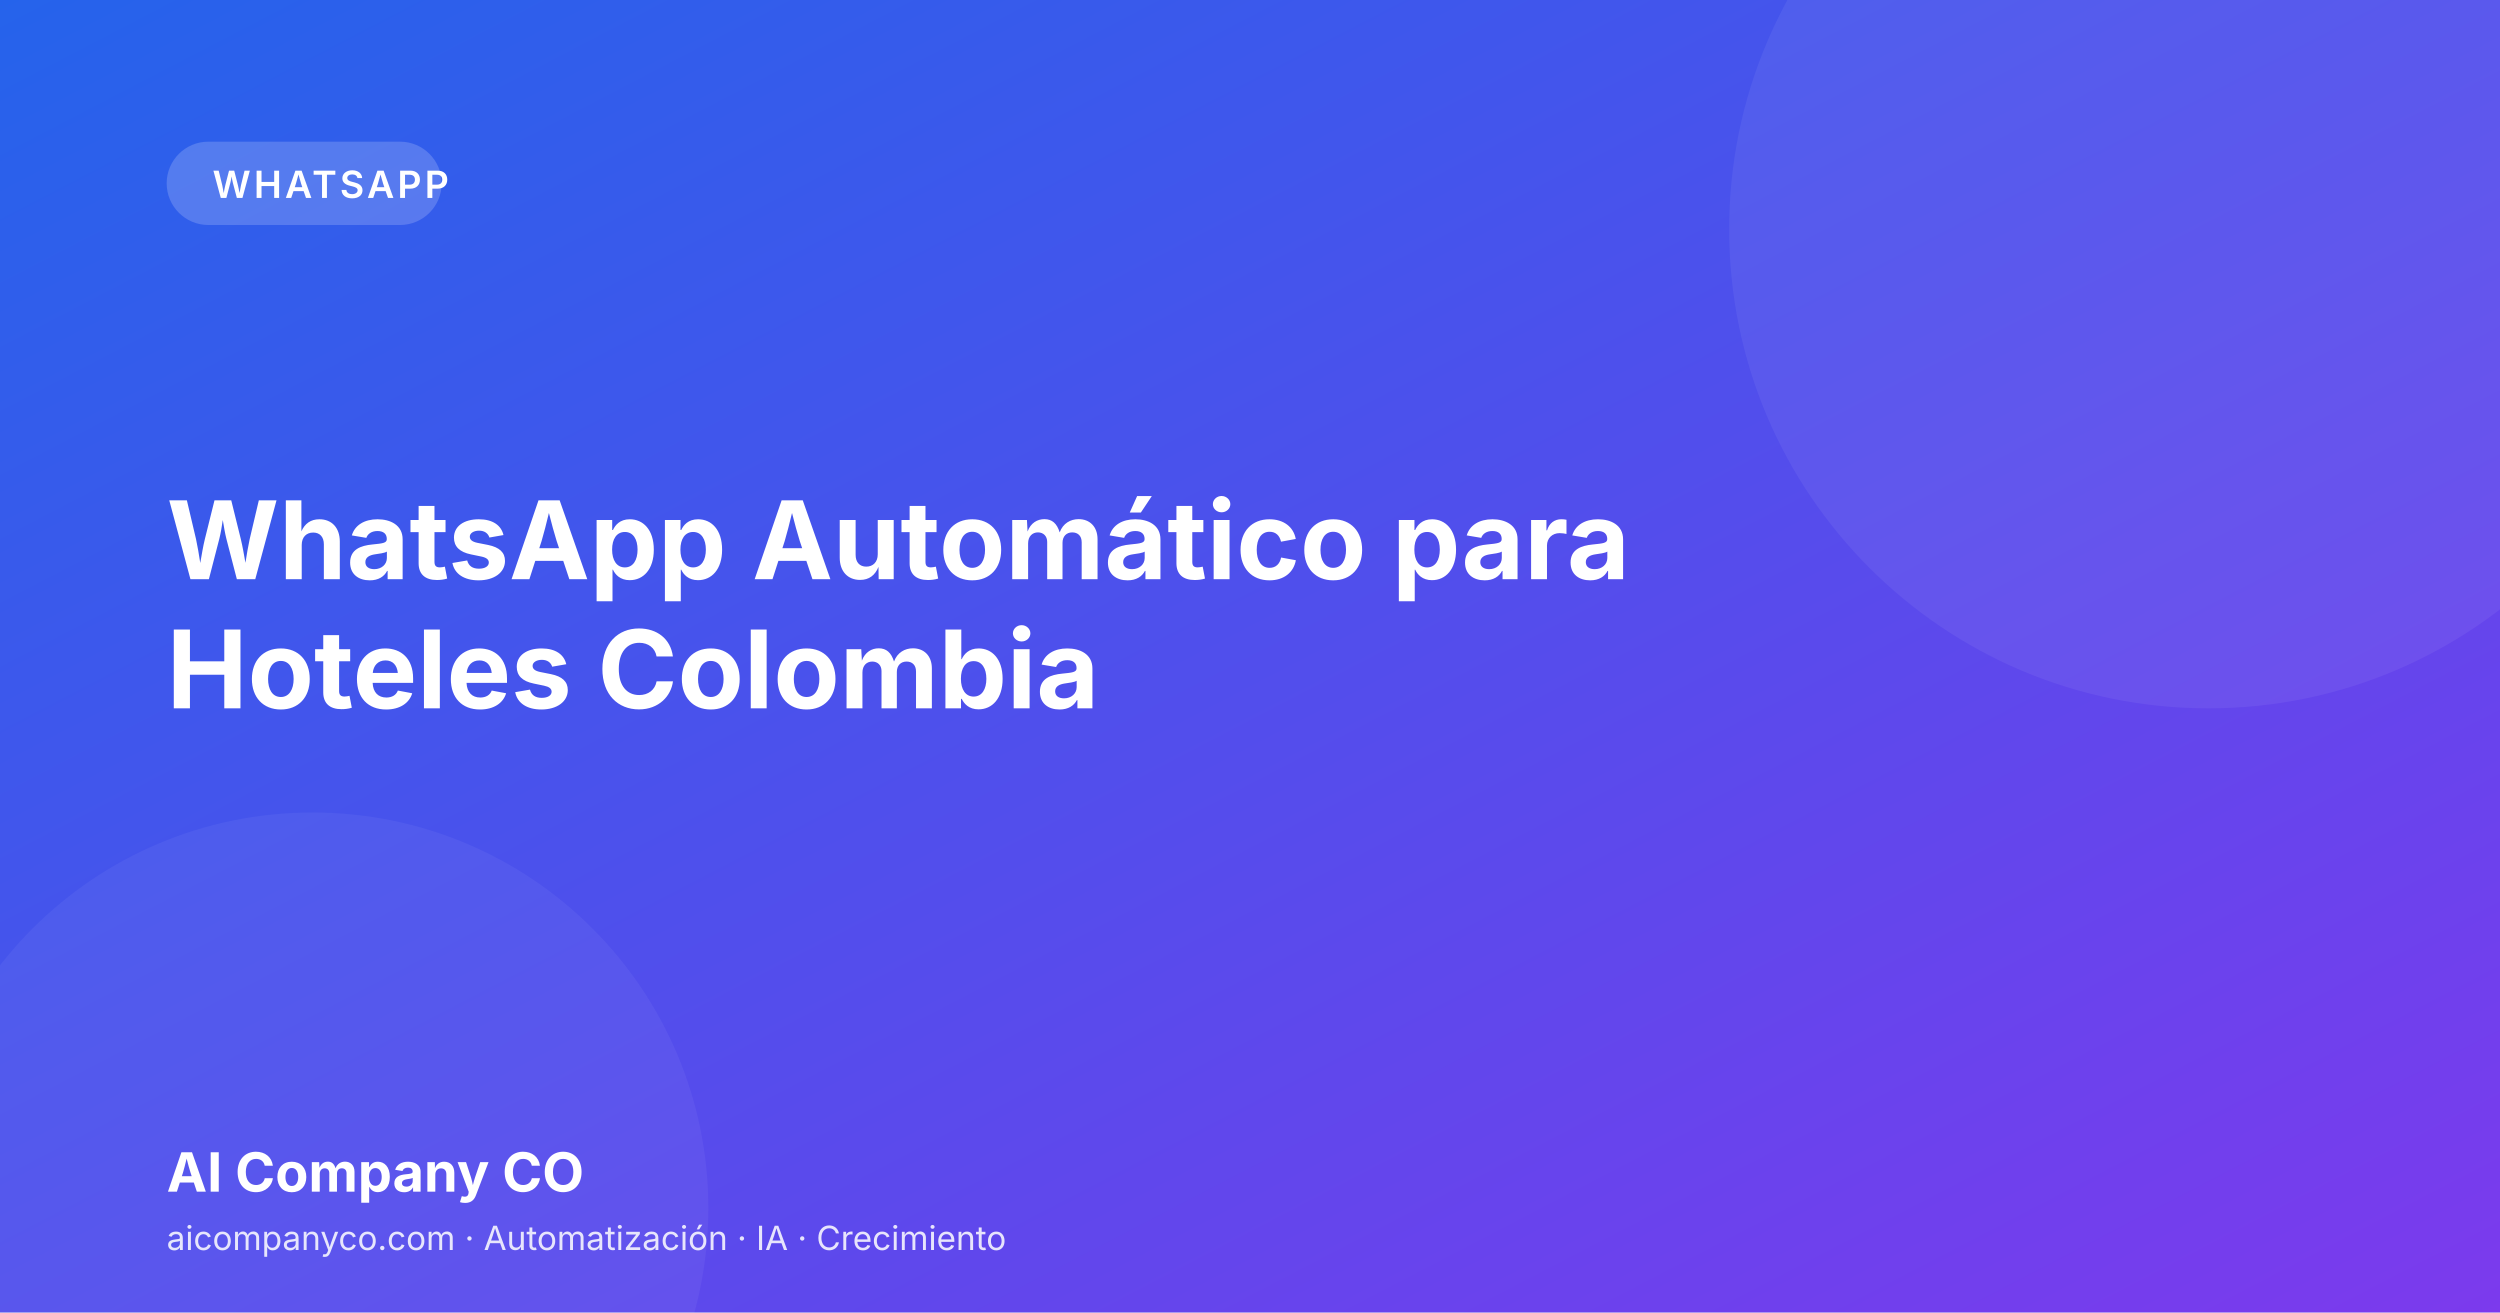
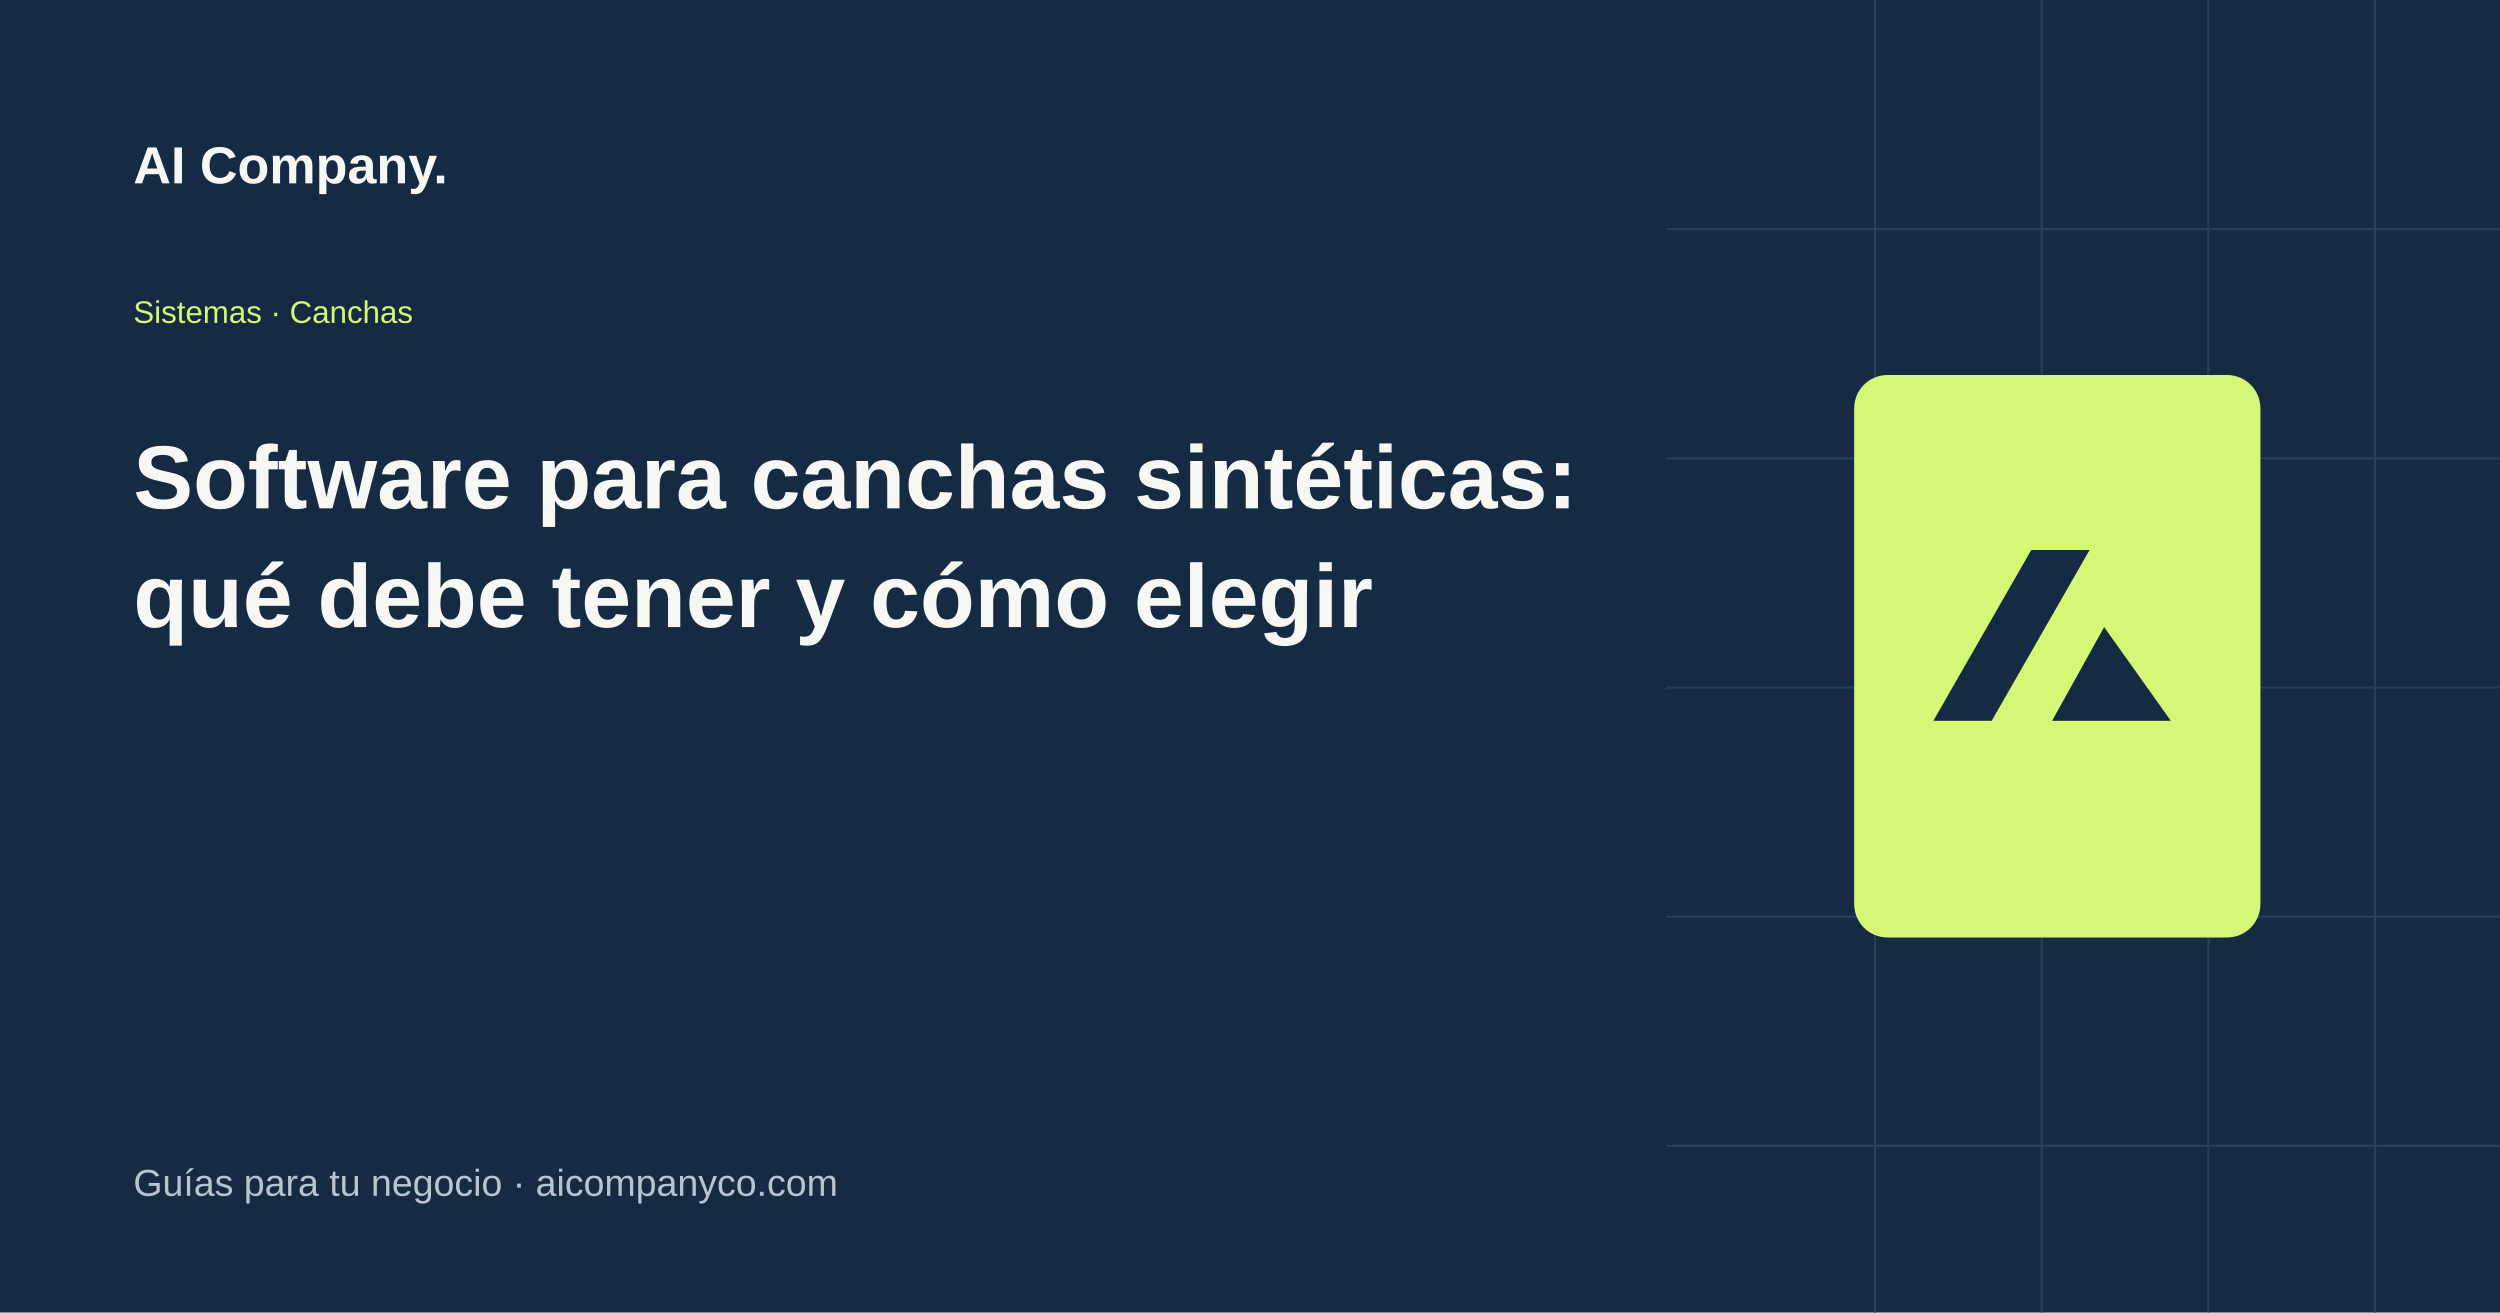
- <svg xmlns="http://www.w3.org/2000/svg" width="1200" height="630" viewBox="0 0 1200 630" role="img" aria-label="WhatsApp Automático para Hoteles Colombia">
-   <defs>
-     <linearGradient id="bg" x1="0" y1="0" x2="1" y2="1">
-       <stop offset="0" stop-color="#2563EB" />
-       <stop offset="1" stop-color="#7C3AED" />
-     </linearGradient>
-   </defs>
-   <rect width="1200" height="630" fill="url(#bg)" />
-   <circle cx="1060" cy="110" r="230" fill="#ffffff" opacity="0.06" />
-   <circle cx="150" cy="580" r="190" fill="#ffffff" opacity="0.05" />
-   <rect x="80" y="68" width="132" height="40" rx="20" fill="#ffffff" opacity="0.18" />
-   <text x="102" y="95" font-family="Inter, Arial, sans-serif" font-size="18" font-weight="600" fill="#ffffff" letter-spacing="1.5">WHATSAPP</text>
-   <text font-family="'Space Grotesk', Inter, Arial, sans-serif" font-size="52" font-weight="700" fill="#ffffff">
-     <tspan x="80" y="278">WhatsApp Automático para</tspan>
-     <tspan x="80" y="340">Hoteles Colombia</tspan>
+ <svg xmlns="http://www.w3.org/2000/svg" width="1200" height="630" viewBox="0 0 1200 630">
+   <rect width="1200" height="630" fill="#142b43" />
+   <path d="M900 0v630M980 0v630M1060 0v630M1140 0v630M800 110h400M800 220h400M800 330h400M800 440h400M800 550h400" stroke="#294157" />
+   <rect x="890" y="180" width="195" height="270" rx="16" fill="#d4f775" />
+   <path d="m928 346 47-82h28l-47 82zm57 0 25-45 32 45z" fill="#142b43" />
+   <text x="64" y="88" font-family="Arial,sans-serif" font-size="25" font-weight="700" fill="#f7f8f4">AI Company.</text>
+   <text x="64" y="155" font-family="Arial,sans-serif" font-size="15" fill="#d4f775">Sistemas · Canchas</text>
+   <text x="64" y="244" font-family="Arial,sans-serif" font-size="43" font-weight="700" fill="#f7f8f4">
+     <tspan x="64" dy="0">Software para canchas sintéticas:</tspan>
+     <tspan x="64" dy="57">qué debe tener y cómo elegir</tspan>
  </text>
-   <text x="80" y="572" font-family="Inter, Arial, sans-serif" font-size="26" font-weight="700" fill="#ffffff">AI Company CO</text>
-   <text x="80" y="600" font-family="Inter, Arial, sans-serif" font-size="16" fill="#ffffff" opacity="0.85">aicompanyco.com · Automatización · IA · Crecimiento</text>
+   <text x="64" y="574" font-family="Arial,sans-serif" font-size="18" fill="#b7c5d0">Guías para tu negocio · aicompanyco.com</text>
</svg>
